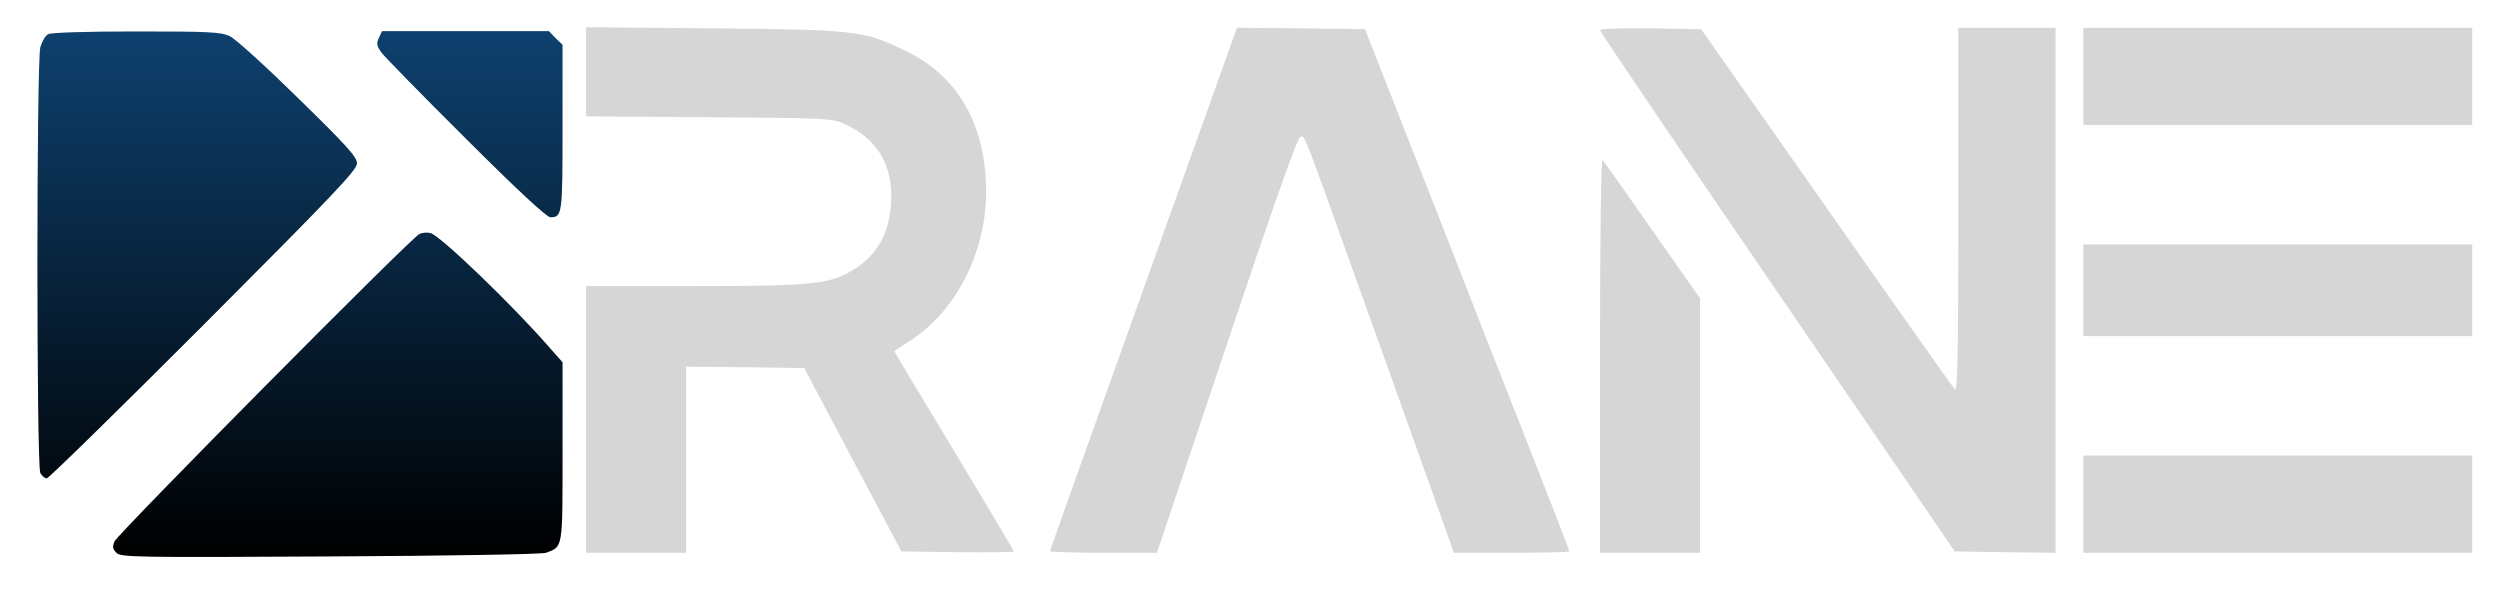
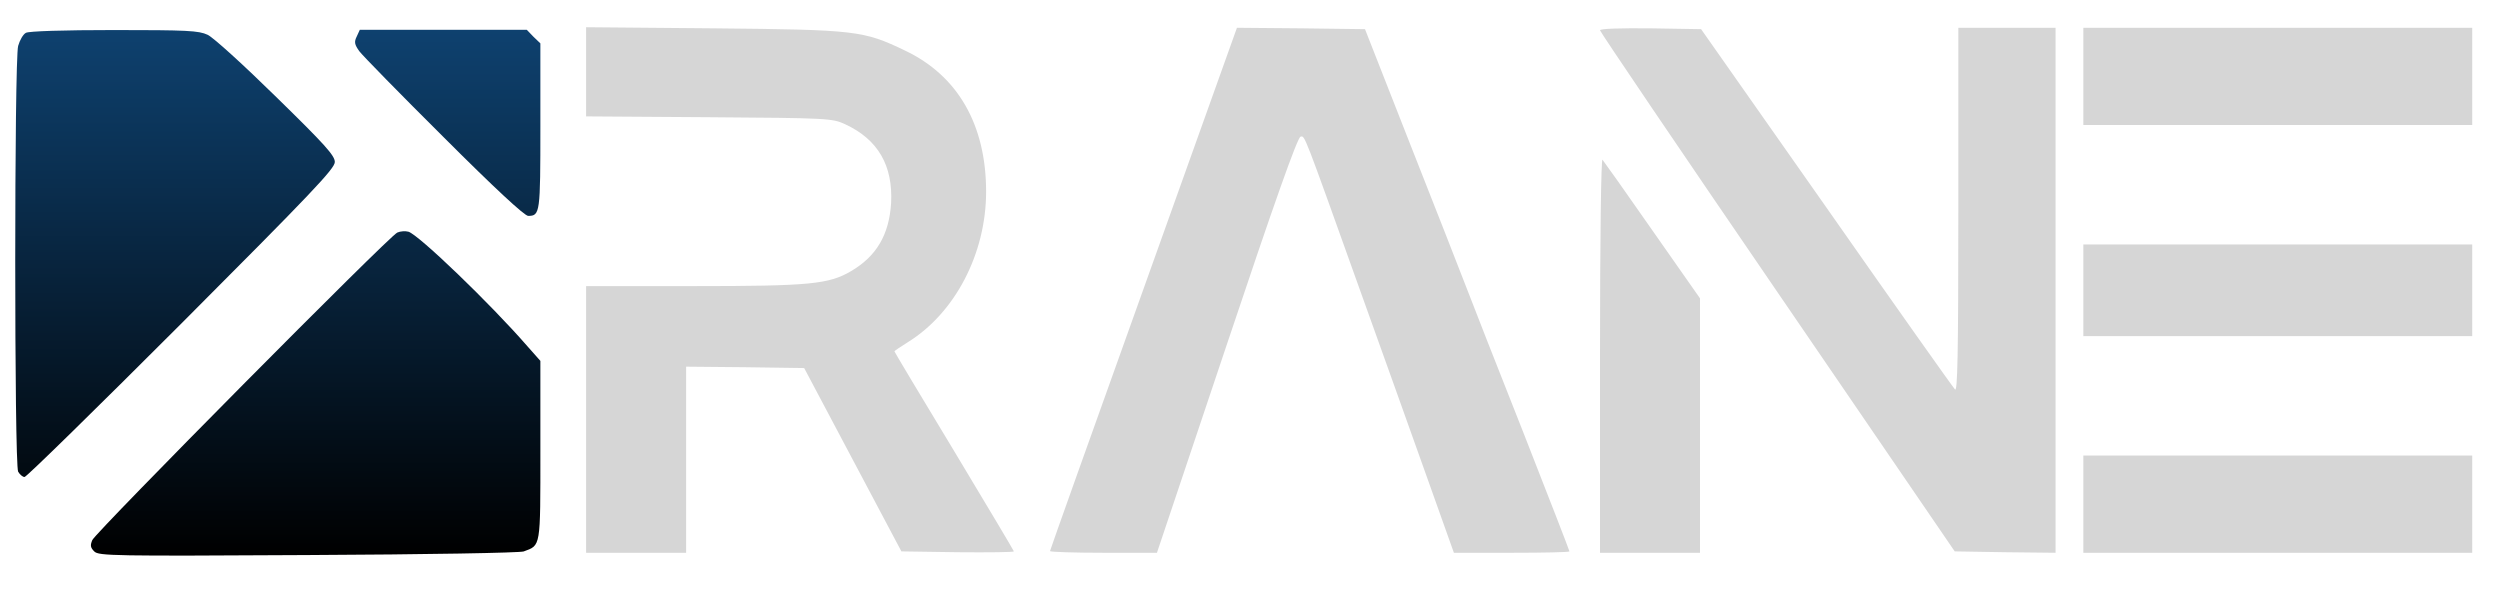
<svg xmlns="http://www.w3.org/2000/svg" version="1.0" viewBox="0 0 900 212">
  <defs>
-     <linearGradient gradientUnits="userSpaceOnUse" x1="107.992" y1="11.217" x2="107.992" y2="200.515" id="gradient-0">
+     <linearGradient gradientUnits="userSpaceOnUse" x1="107.992" y1="11.217" x2="107.992" y2="200.515" id="gradient-0" gradientTransform="matrix(1, 0, 0, 1, -7.982262, -0.498891)">
      <stop offset="0" style="stop-color: rgb(14, 65, 111);" />
      <stop offset="1" style="stop-color: rgb(0% 0% 0%)" />
    </linearGradient>
  </defs>
  <path d="M 211 25.8 L 211 41.9 L 255.3 42.2 C 298.2 42.5 299.6 42.6 304.2 44.7 C 316.1 50.2 321.5 59.6 320.8 73.1 C 320.1 84.4 315.6 92.2 306.4 97.6 C 298.4 102.3 291.7 103 249.8 103 L 211 103 L 211 199 L 247 199 L 247 132 L 268.3 132.2 L 289.5 132.5 L 307 165.5 L 324.5 198.5 L 344.8 198.8 C 355.9 198.9 365 198.8 365 198.5 C 365 198.3 355.3 182 343.5 162.4 C 331.7 142.9 322 126.7 322 126.5 C 322 126.3 324.1 124.9 326.8 123.2 C 343.8 112.7 355 91.3 355 69 C 355 44.9 344.8 27.2 325.8 18.2 C 310.8 11 308.3 10.7 256.8 10.2 L 211 9.8 L 211 25.8 Z M 411.7 103.9 C 393.2 155.5 378 198.1 378 198.4 C 378 198.7 386.7 199 397.3 199 L 416.5 199 L 441.6 124.2 C 458.7 73.1 467.1 49.4 468.2 49.2 C 469.8 48.9 469 46.9 489.8 105 C 496.4 123.4 506.7 152.1 512.6 168.7 L 523.4 199 L 544.2 199 C 555.6 199 565 198.8 565 198.5 C 565 198.2 557.5 178.9 548.4 155.7 C 539.2 132.5 530 109 527.9 103.5 C 525.8 98 516.7 74.8 507.7 52 L 491.4 10.5 L 468.4 10.2 L 445.3 10 L 411.7 103.9 Z M 576 10.9 C 576 11.4 604.7 53.8 639.9 105.2 L 703.7 198.5 L 721.9 198.8 L 740 199 L 740 10 L 705 10 L 705 75.7 C 705 128.3 704.7 141.2 703.8 140.2 C 703.1 139.5 682.2 110 657.5 74.7 L 612.4 10.5 L 594.2 10.2 C 583.5 10.1 576 10.3 576 10.9 Z M 750 27.5 L 750 45 L 890 45 L 890 10 L 750 10 L 750 27.5 Z M 576 127.8 L 576 199 L 612 199 L 612 107.4 L 594.9 83 C 585.5 69.5 577.4 58.1 576.9 57.5 C 576.4 57 576 85.5 576 127.8 Z M 750 104.5 L 750 121 L 890 121 L 890 88 L 750 88 L 750 104.5 Z M 750 181.5 L 750 199 L 890 199 L 890 164 L 750 164 L 750 181.5 Z" style="fill: rgb(214, 214, 214);" />
-   <path d="M 17.317 12.317 C 16.317 12.817 15.117 14.917 14.517 17.017 C 13.117 22.117 13.117 167.617 14.517 170.317 C 15.117 171.317 16.117 172.217 16.817 172.217 C 17.517 172.217 42.917 147.317 73.317 116.917 C 120.017 70.117 128.517 61.217 128.517 58.817 C 128.517 56.517 125.017 52.617 107.417 35.417 C 95.817 24.017 84.717 13.917 82.717 13.017 C 79.517 11.517 75.317 11.317 49.017 11.317 C 30.917 11.317 18.317 11.717 17.317 12.317 Z M 136.417 13.617 C 135.417 15.617 135.617 16.517 137.317 18.917 C 138.417 20.417 152.117 34.417 167.717 49.917 C 186.017 68.217 196.817 78.217 198.117 78.217 C 202.417 78.217 202.517 77.217 202.517 46.017 L 202.517 16.117 L 200.017 13.717 L 197.617 11.217 L 137.517 11.217 L 136.417 13.617 Z M 151.017 84.217 C 148.317 85.217 42.617 191.917 41.217 194.917 C 40.417 196.817 40.517 197.617 41.917 199.017 C 43.517 200.617 48.817 200.717 118.817 200.317 C 161.917 200.117 195.117 199.517 196.517 199.017 C 202.717 196.717 202.517 197.917 202.517 162.717 L 202.517 130.417 L 197.817 125.117 C 184.617 109.917 158.617 84.917 155.017 83.917 C 153.917 83.617 152.117 83.717 151.017 84.217 Z" style="fill: url(#gradient-0);" />
+   <path d="M 9.335 11.818 C 8.335 12.318 7.135 14.418 6.535 16.518 C 5.135 21.618 5.135 167.118 6.535 169.818 C 7.135 170.818 8.135 171.718 8.835 171.718 C 9.535 171.718 34.935 146.818 65.335 116.418 C 112.035 69.618 120.535 60.718 120.535 58.318 C 120.535 56.018 117.035 52.118 99.435 34.918 C 87.835 23.518 76.735 13.418 74.735 12.518 C 71.535 11.018 67.335 10.818 41.035 10.818 C 22.935 10.818 10.335 11.218 9.335 11.818 Z M 128.435 13.118 C 127.435 15.118 127.635 16.018 129.335 18.418 C 130.435 19.918 144.135 33.918 159.735 49.418 C 178.035 67.718 188.835 77.718 190.135 77.718 C 194.435 77.718 194.535 76.718 194.535 45.518 L 194.535 15.618 L 192.035 13.218 L 189.635 10.718 L 129.535 10.718 L 128.435 13.118 Z M 143.035 83.718 C 140.335 84.718 34.635 191.418 33.235 194.418 C 32.435 196.318 32.535 197.118 33.935 198.518 C 35.535 200.118 40.835 200.218 110.835 199.818 C 153.935 199.618 187.135 199.018 188.535 198.518 C 194.735 196.218 194.535 197.418 194.535 162.218 L 194.535 129.918 L 189.835 124.618 C 176.635 109.418 150.635 84.418 147.035 83.418 C 145.935 83.118 144.135 83.218 143.035 83.718 Z" style="fill: url(#gradient-0);" />
</svg>
